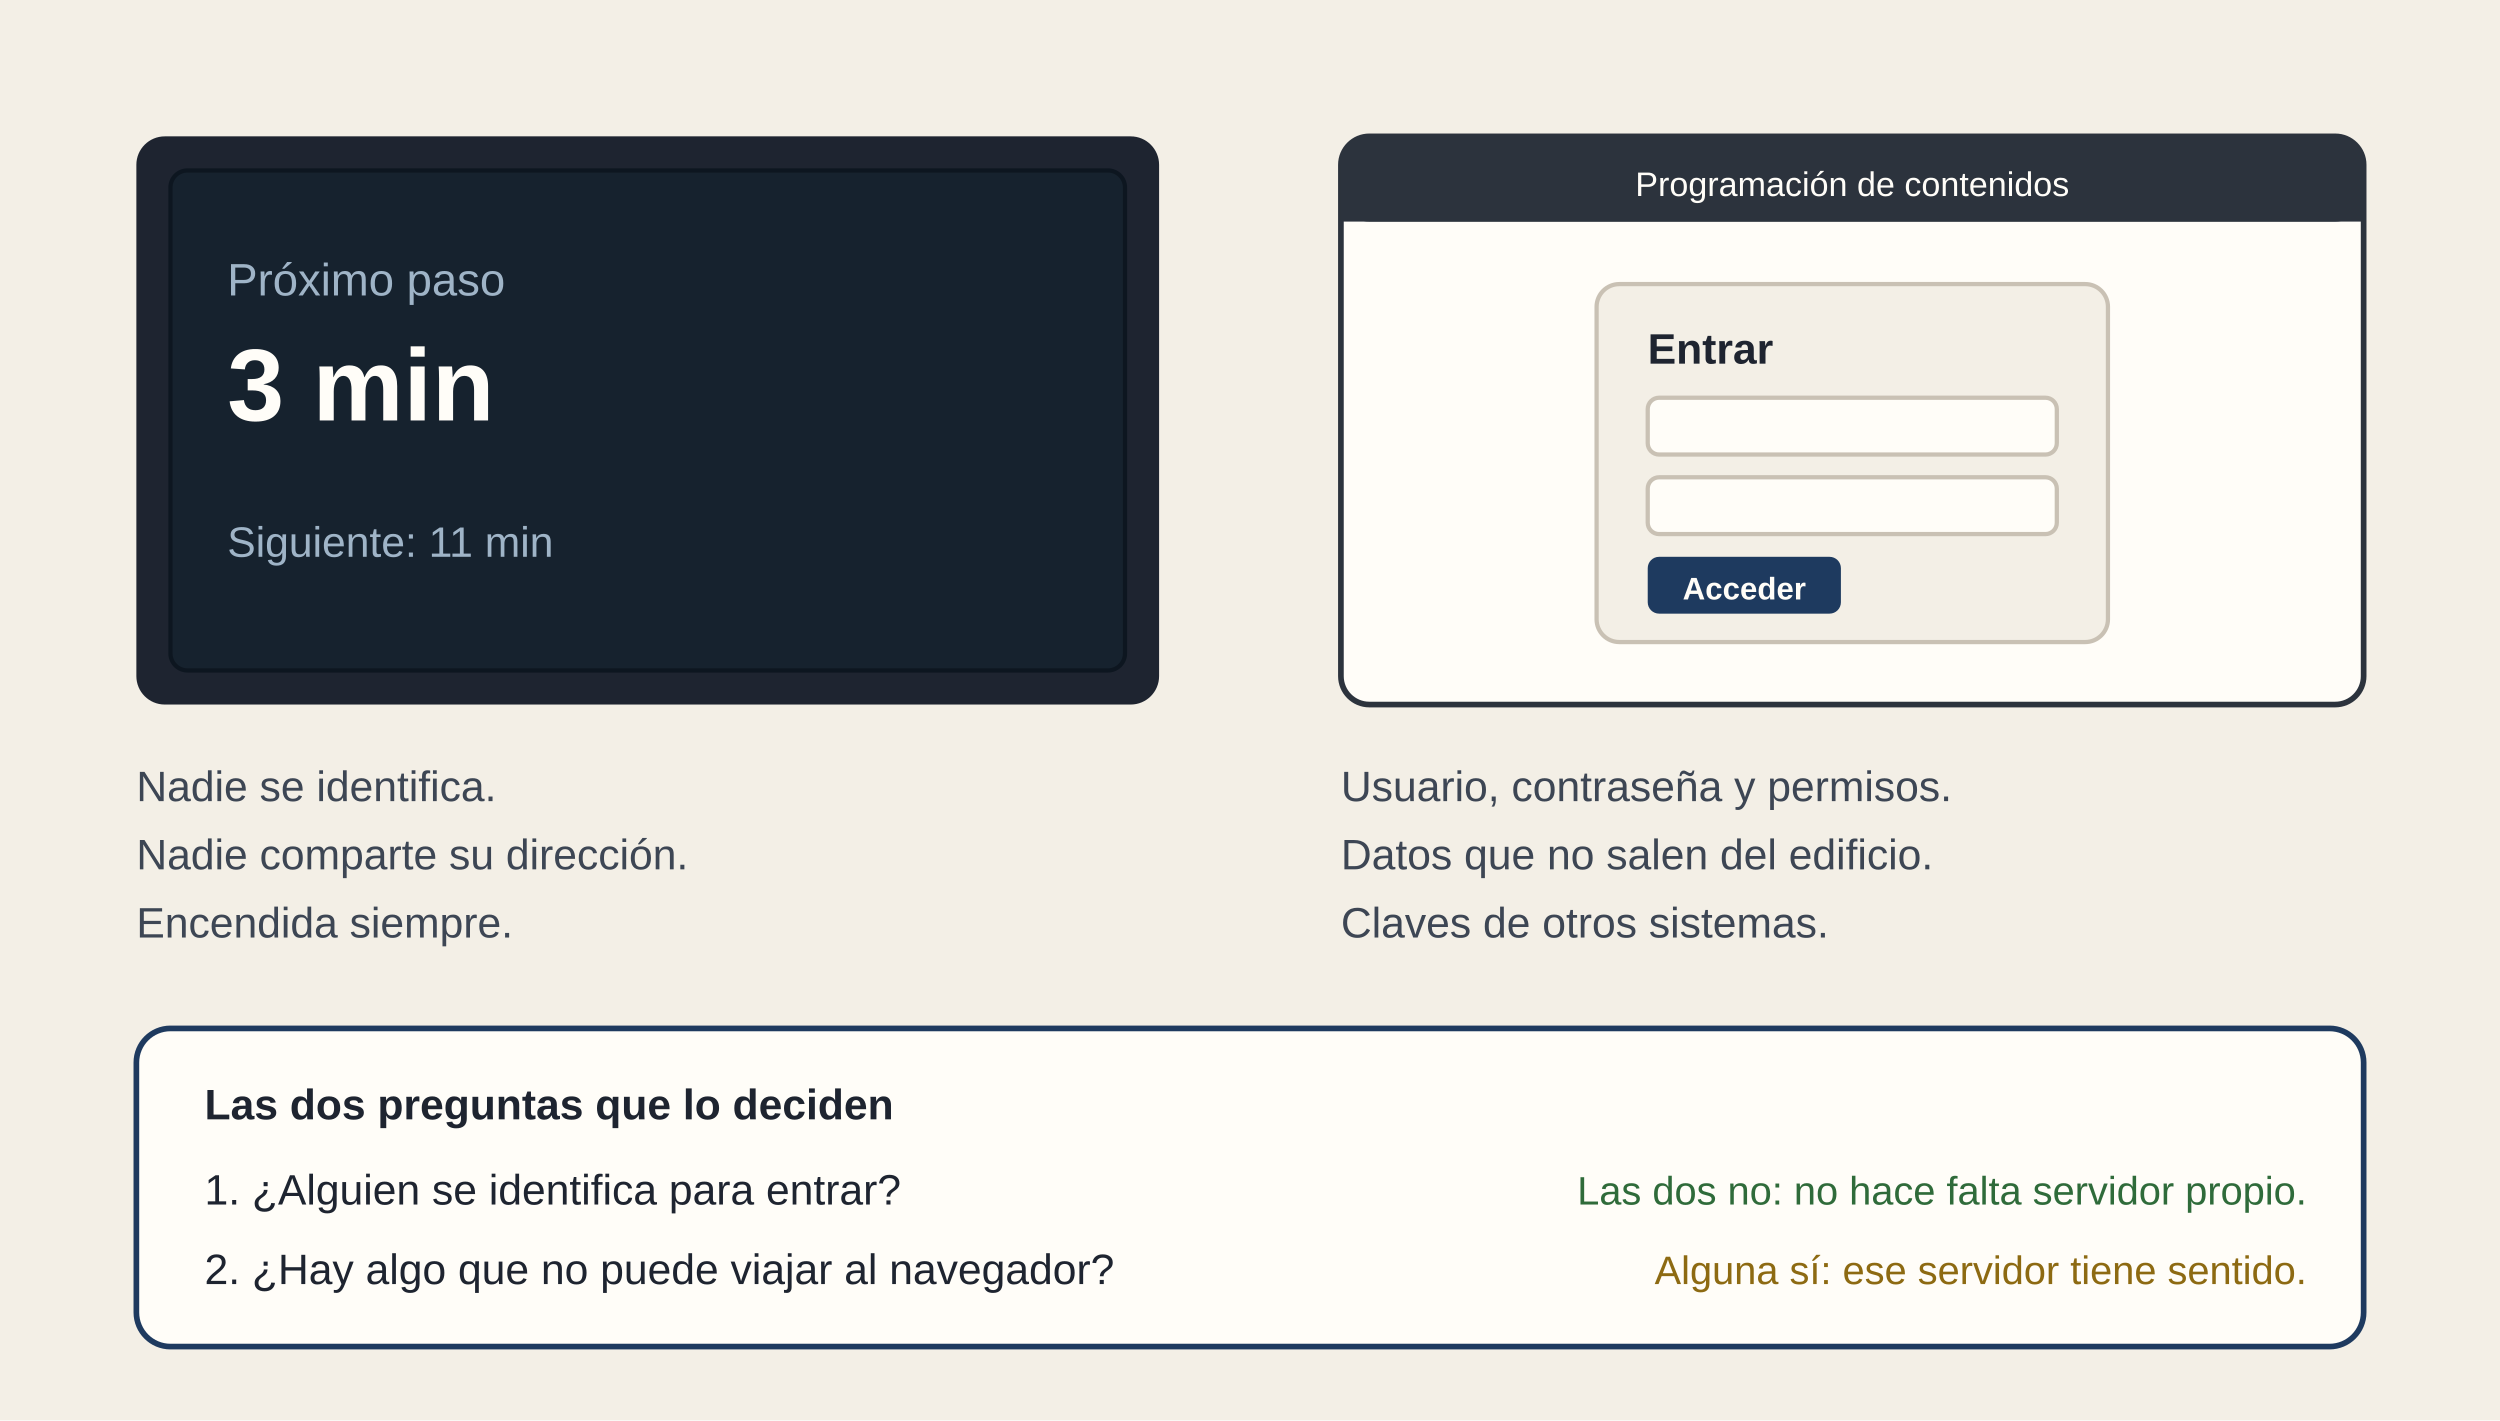
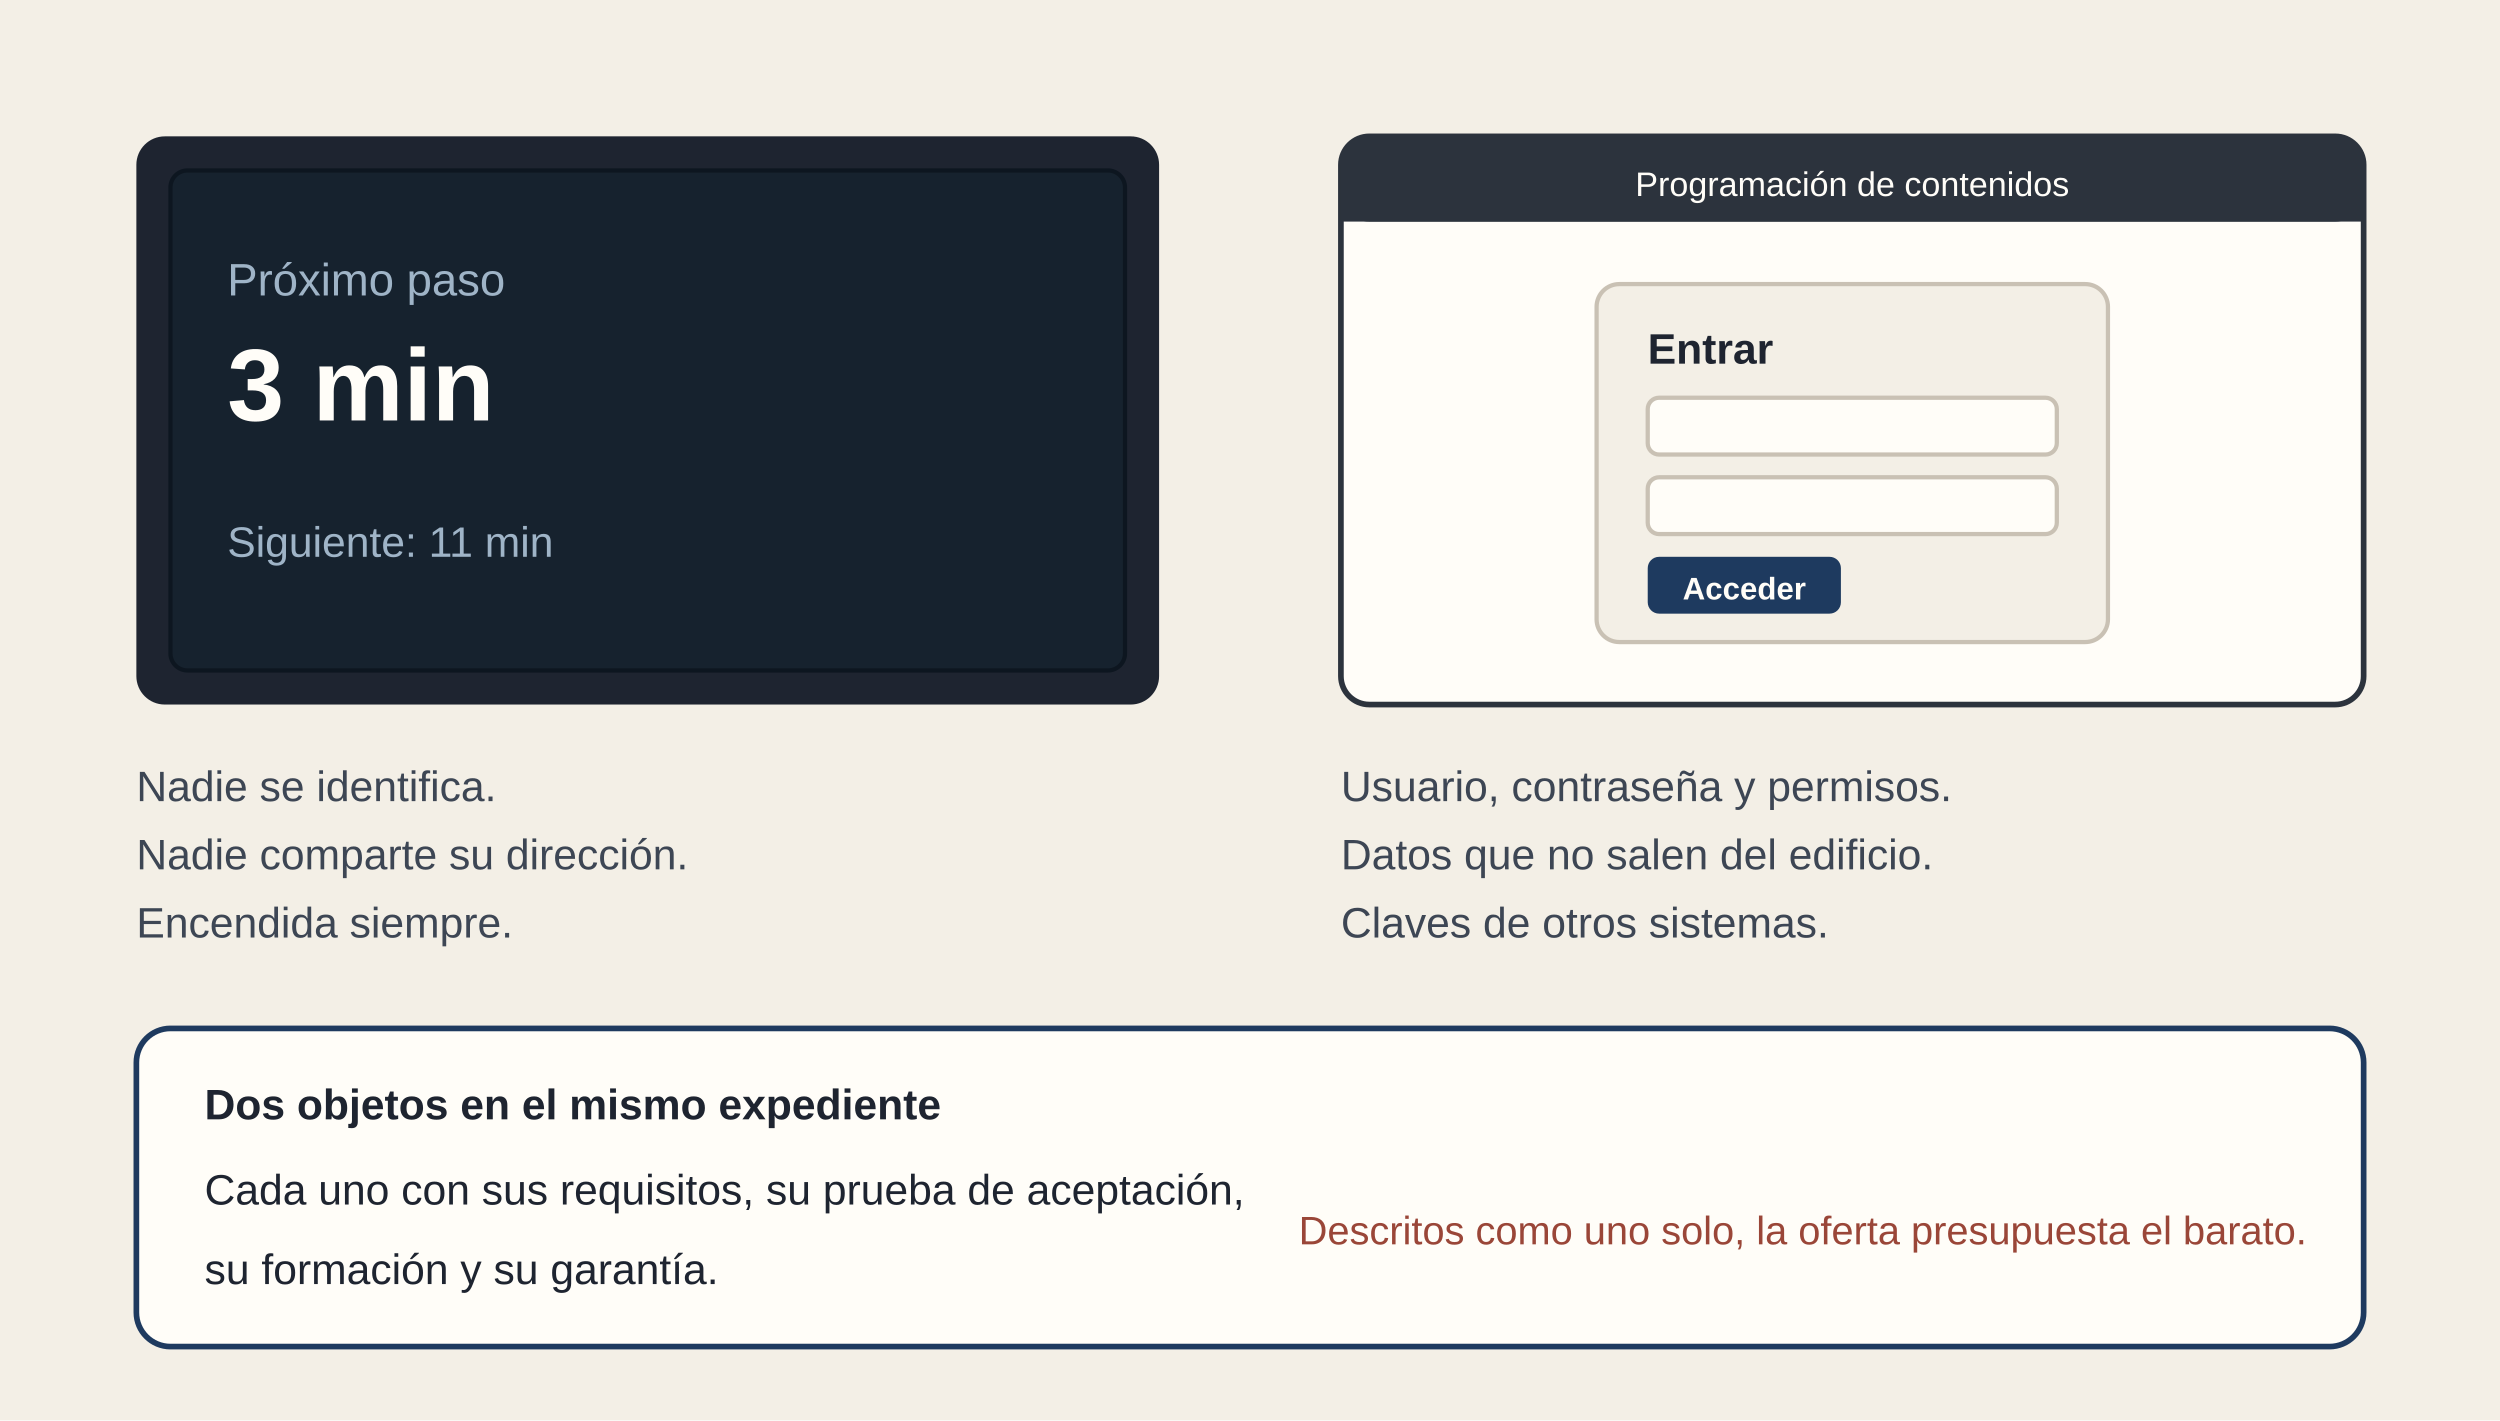
<svg xmlns="http://www.w3.org/2000/svg" width="880" height="500" viewBox="0 0 880 500" role="img">
  <rect width="100%" height="100%" fill="#f3efe6" />
  <defs>
    <marker id="arr" viewBox="0 0 10 10" refX="8.2" refY="5" markerWidth="8" markerHeight="8" orient="auto-start-reverse">
      <path d="M 0 1.1 L 8.6 5 L 0 8.9 Z" fill="#1e3a5f" />
    </marker>
    <marker id="arrSoft" viewBox="0 0 10 10" refX="8.2" refY="5" markerWidth="8" markerHeight="8" orient="auto-start-reverse">
      <path d="M 0 1.1 L 8.6 5 L 0 8.9 Z" fill="#5c6b7a" />
    </marker>
    <marker id="arrCoral" viewBox="0 0 10 10" refX="8.2" refY="5" markerWidth="8" markerHeight="8" orient="auto-start-reverse">
      <path d="M 0 1.1 L 8.6 5 L 0 8.9 Z" fill="#9a4638" />
    </marker>
  </defs>
  <rect x="48" y="48" width="360" height="200" rx="10" fill="#1e2430" stroke="#1e2430" stroke-width="0" />
  <rect x="60" y="60" width="336" height="176" rx="6" fill="#16222e" stroke="#0d1620" stroke-width="1.5" />
  <text x="80" y="104" text-anchor="start" font-family="Segoe UI, Helvetica Neue, Arial, sans-serif" font-size="16" font-weight="400" fill="#9fb4c7">Próximo paso</text>
  <text x="80" y="148" text-anchor="start" font-family="Segoe UI, Helvetica Neue, Arial, sans-serif" font-size="36" font-weight="700" fill="#fffdf8">3 min</text>
  <text x="80" y="196" text-anchor="start" font-family="Segoe UI, Helvetica Neue, Arial, sans-serif" font-size="15" font-weight="400" fill="#9fb4c7">Siguiente: 11 min</text>
  <text x="48" y="282" text-anchor="start" font-family="Segoe UI, Helvetica Neue, Arial, sans-serif" font-size="15" font-weight="400" fill="#3d4654">Nadie se identifica.</text>
  <text x="48" y="306" text-anchor="start" font-family="Segoe UI, Helvetica Neue, Arial, sans-serif" font-size="15" font-weight="400" fill="#3d4654">Nadie comparte su dirección.</text>
  <text x="48" y="330" text-anchor="start" font-family="Segoe UI, Helvetica Neue, Arial, sans-serif" font-size="15" font-weight="400" fill="#3d4654">Encendida siempre.</text>
  <rect x="472" y="48" width="360" height="200" rx="10" fill="#fffdf8" stroke="#2c333d" stroke-width="2" />
  <rect x="472" y="48" width="360" height="30" rx="10" fill="#2c333d" stroke="#2c333d" stroke-width="0" />
  <rect x="472" y="64" width="360" height="14" rx="0" fill="#2c333d" stroke="#2c333d" stroke-width="0" />
  <text x="652" y="69" text-anchor="middle" font-family="Segoe UI, Helvetica Neue, Arial, sans-serif" font-size="12" font-weight="400" fill="#fffdf8">Programación de contenidos</text>
  <rect x="562" y="100" width="180" height="126" rx="8" fill="#f3efe6" stroke="#c9c1b4" stroke-width="1.5" />
  <text x="580" y="128" text-anchor="start" font-family="Segoe UI, Helvetica Neue, Arial, sans-serif" font-size="15" font-weight="700" fill="#1e2430">Entrar</text>
  <rect x="580" y="140" width="144" height="20" rx="4" fill="#fffdf8" stroke="#c9c1b4" stroke-width="1.5" />
  <rect x="580" y="168" width="144" height="20" rx="4" fill="#fffdf8" stroke="#c9c1b4" stroke-width="1.5" />
  <rect x="580" y="196" width="68" height="20" rx="4" fill="#1e3a5f" stroke="#1e3a5f" stroke-width="0" />
  <text x="614" y="211" text-anchor="middle" font-family="Segoe UI, Helvetica Neue, Arial, sans-serif" font-size="11" font-weight="700" fill="#fffdf8">Acceder</text>
  <text x="472" y="282" text-anchor="start" font-family="Segoe UI, Helvetica Neue, Arial, sans-serif" font-size="15" font-weight="400" fill="#3d4654">Usuario, contraseña y permisos.</text>
  <text x="472" y="306" text-anchor="start" font-family="Segoe UI, Helvetica Neue, Arial, sans-serif" font-size="15" font-weight="400" fill="#3d4654">Datos que no salen del edificio.</text>
  <text x="472" y="330" text-anchor="start" font-family="Segoe UI, Helvetica Neue, Arial, sans-serif" font-size="15" font-weight="400" fill="#3d4654">Claves de otros sistemas.</text>
  <rect x="48" y="362" width="784" height="112" rx="12" fill="#fffdf8" stroke="#1e3a5f" stroke-width="2" />
-   <text x="72" y="394" text-anchor="start" font-family="Segoe UI, Helvetica Neue, Arial, sans-serif" font-size="15" font-weight="700" fill="#1e2430">Las dos preguntas que lo deciden</text>
-   <text x="72" y="424" text-anchor="start" font-family="Segoe UI, Helvetica Neue, Arial, sans-serif" font-size="15" font-weight="400" fill="#1e2430">1.  ¿Alguien se identifica para entrar?</text>
-   <text x="72" y="452" text-anchor="start" font-family="Segoe UI, Helvetica Neue, Arial, sans-serif" font-size="15" font-weight="400" fill="#1e2430">2.  ¿Hay algo que no puede viajar al navegador?</text>
-   <text x="812" y="424" text-anchor="end" font-family="Segoe UI, Helvetica Neue, Arial, sans-serif" font-size="14" font-weight="400" fill="#2f6b3a">Las dos no: no hace falta servidor propio.</text>
-   <text x="812" y="452" text-anchor="end" font-family="Segoe UI, Helvetica Neue, Arial, sans-serif" font-size="14" font-weight="400" fill="#8d6a12">Alguna sí: ese servidor tiene sentido.</text>
+   <text x="72" y="394" text-anchor="start" font-family="Segoe UI, Helvetica Neue, Arial, sans-serif" font-size="15" font-weight="700" fill="#1e2430">Dos objetos en el mismo expediente</text>
+   <text x="72" y="424" text-anchor="start" font-family="Segoe UI, Helvetica Neue, Arial, sans-serif" font-size="15" font-weight="400" fill="#1e2430">Cada uno con sus requisitos, su prueba de aceptación,</text>
+   <text x="72" y="452" text-anchor="start" font-family="Segoe UI, Helvetica Neue, Arial, sans-serif" font-size="15" font-weight="400" fill="#1e2430">su formación y su garantía.</text>
+   <text x="812" y="438" text-anchor="end" font-family="Segoe UI, Helvetica Neue, Arial, sans-serif" font-size="14" font-weight="400" fill="#9a4638">Descritos como uno solo, la oferta presupuesta el barato.</text>
</svg>
